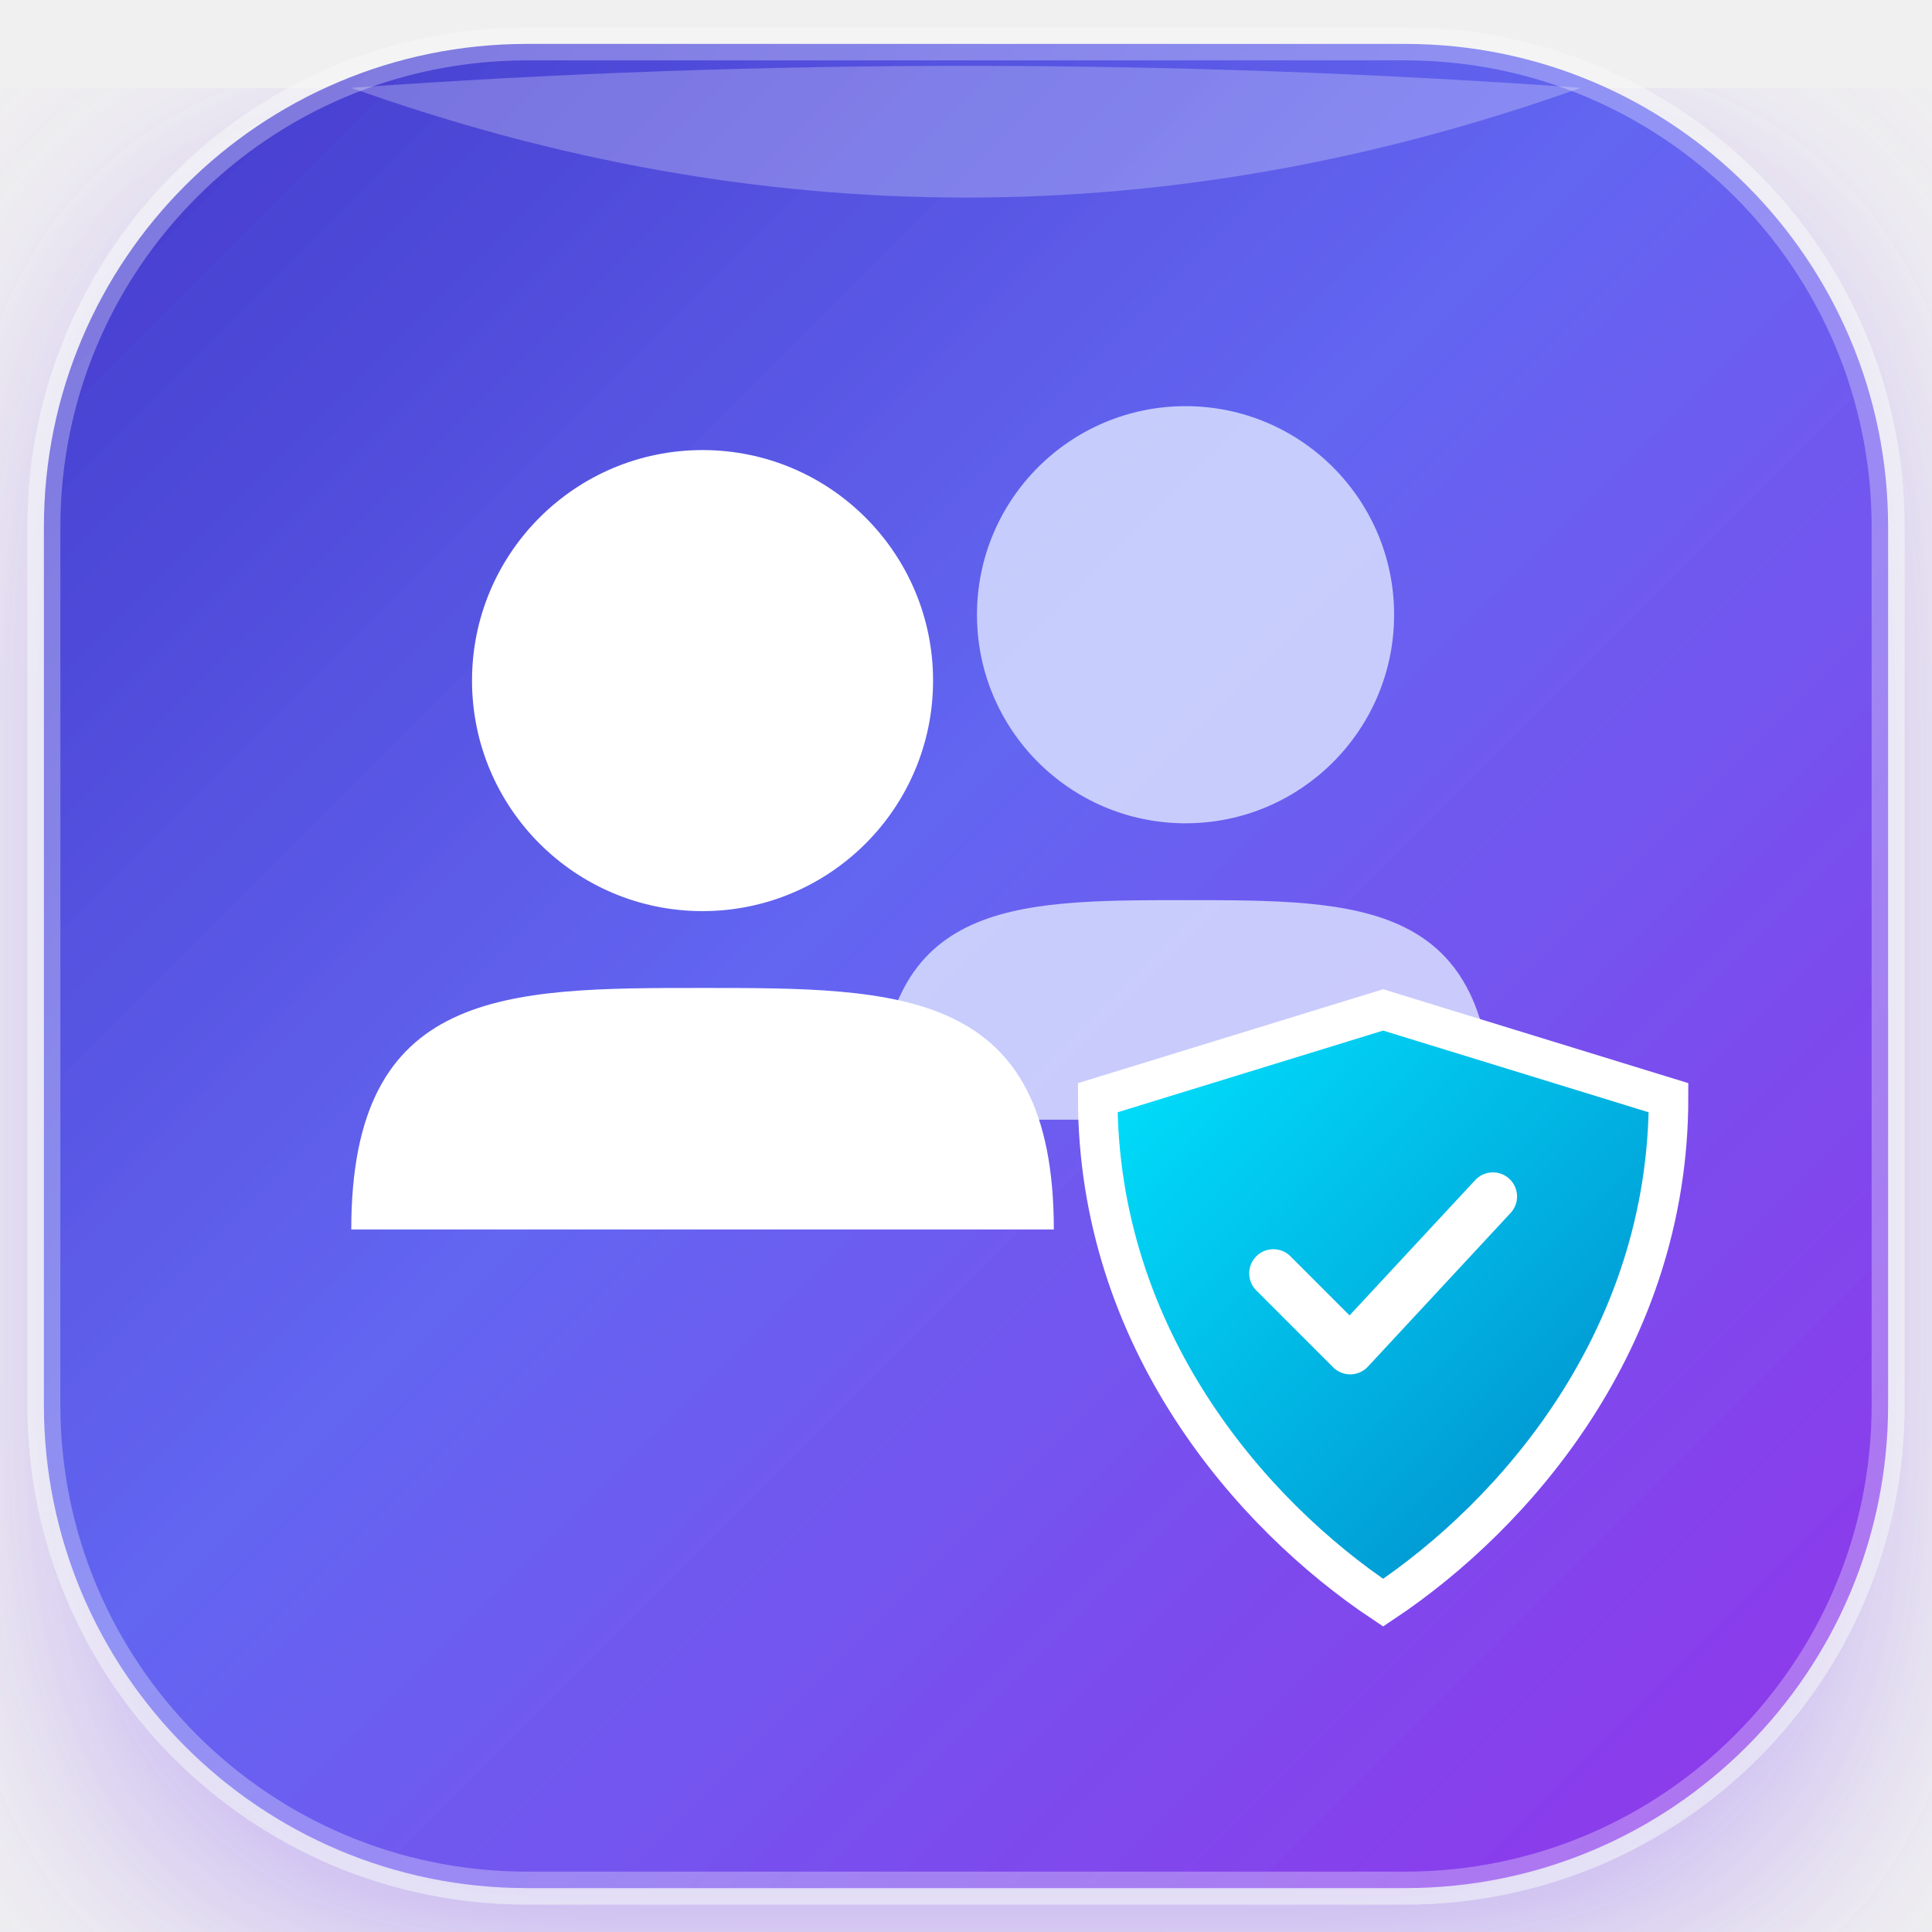
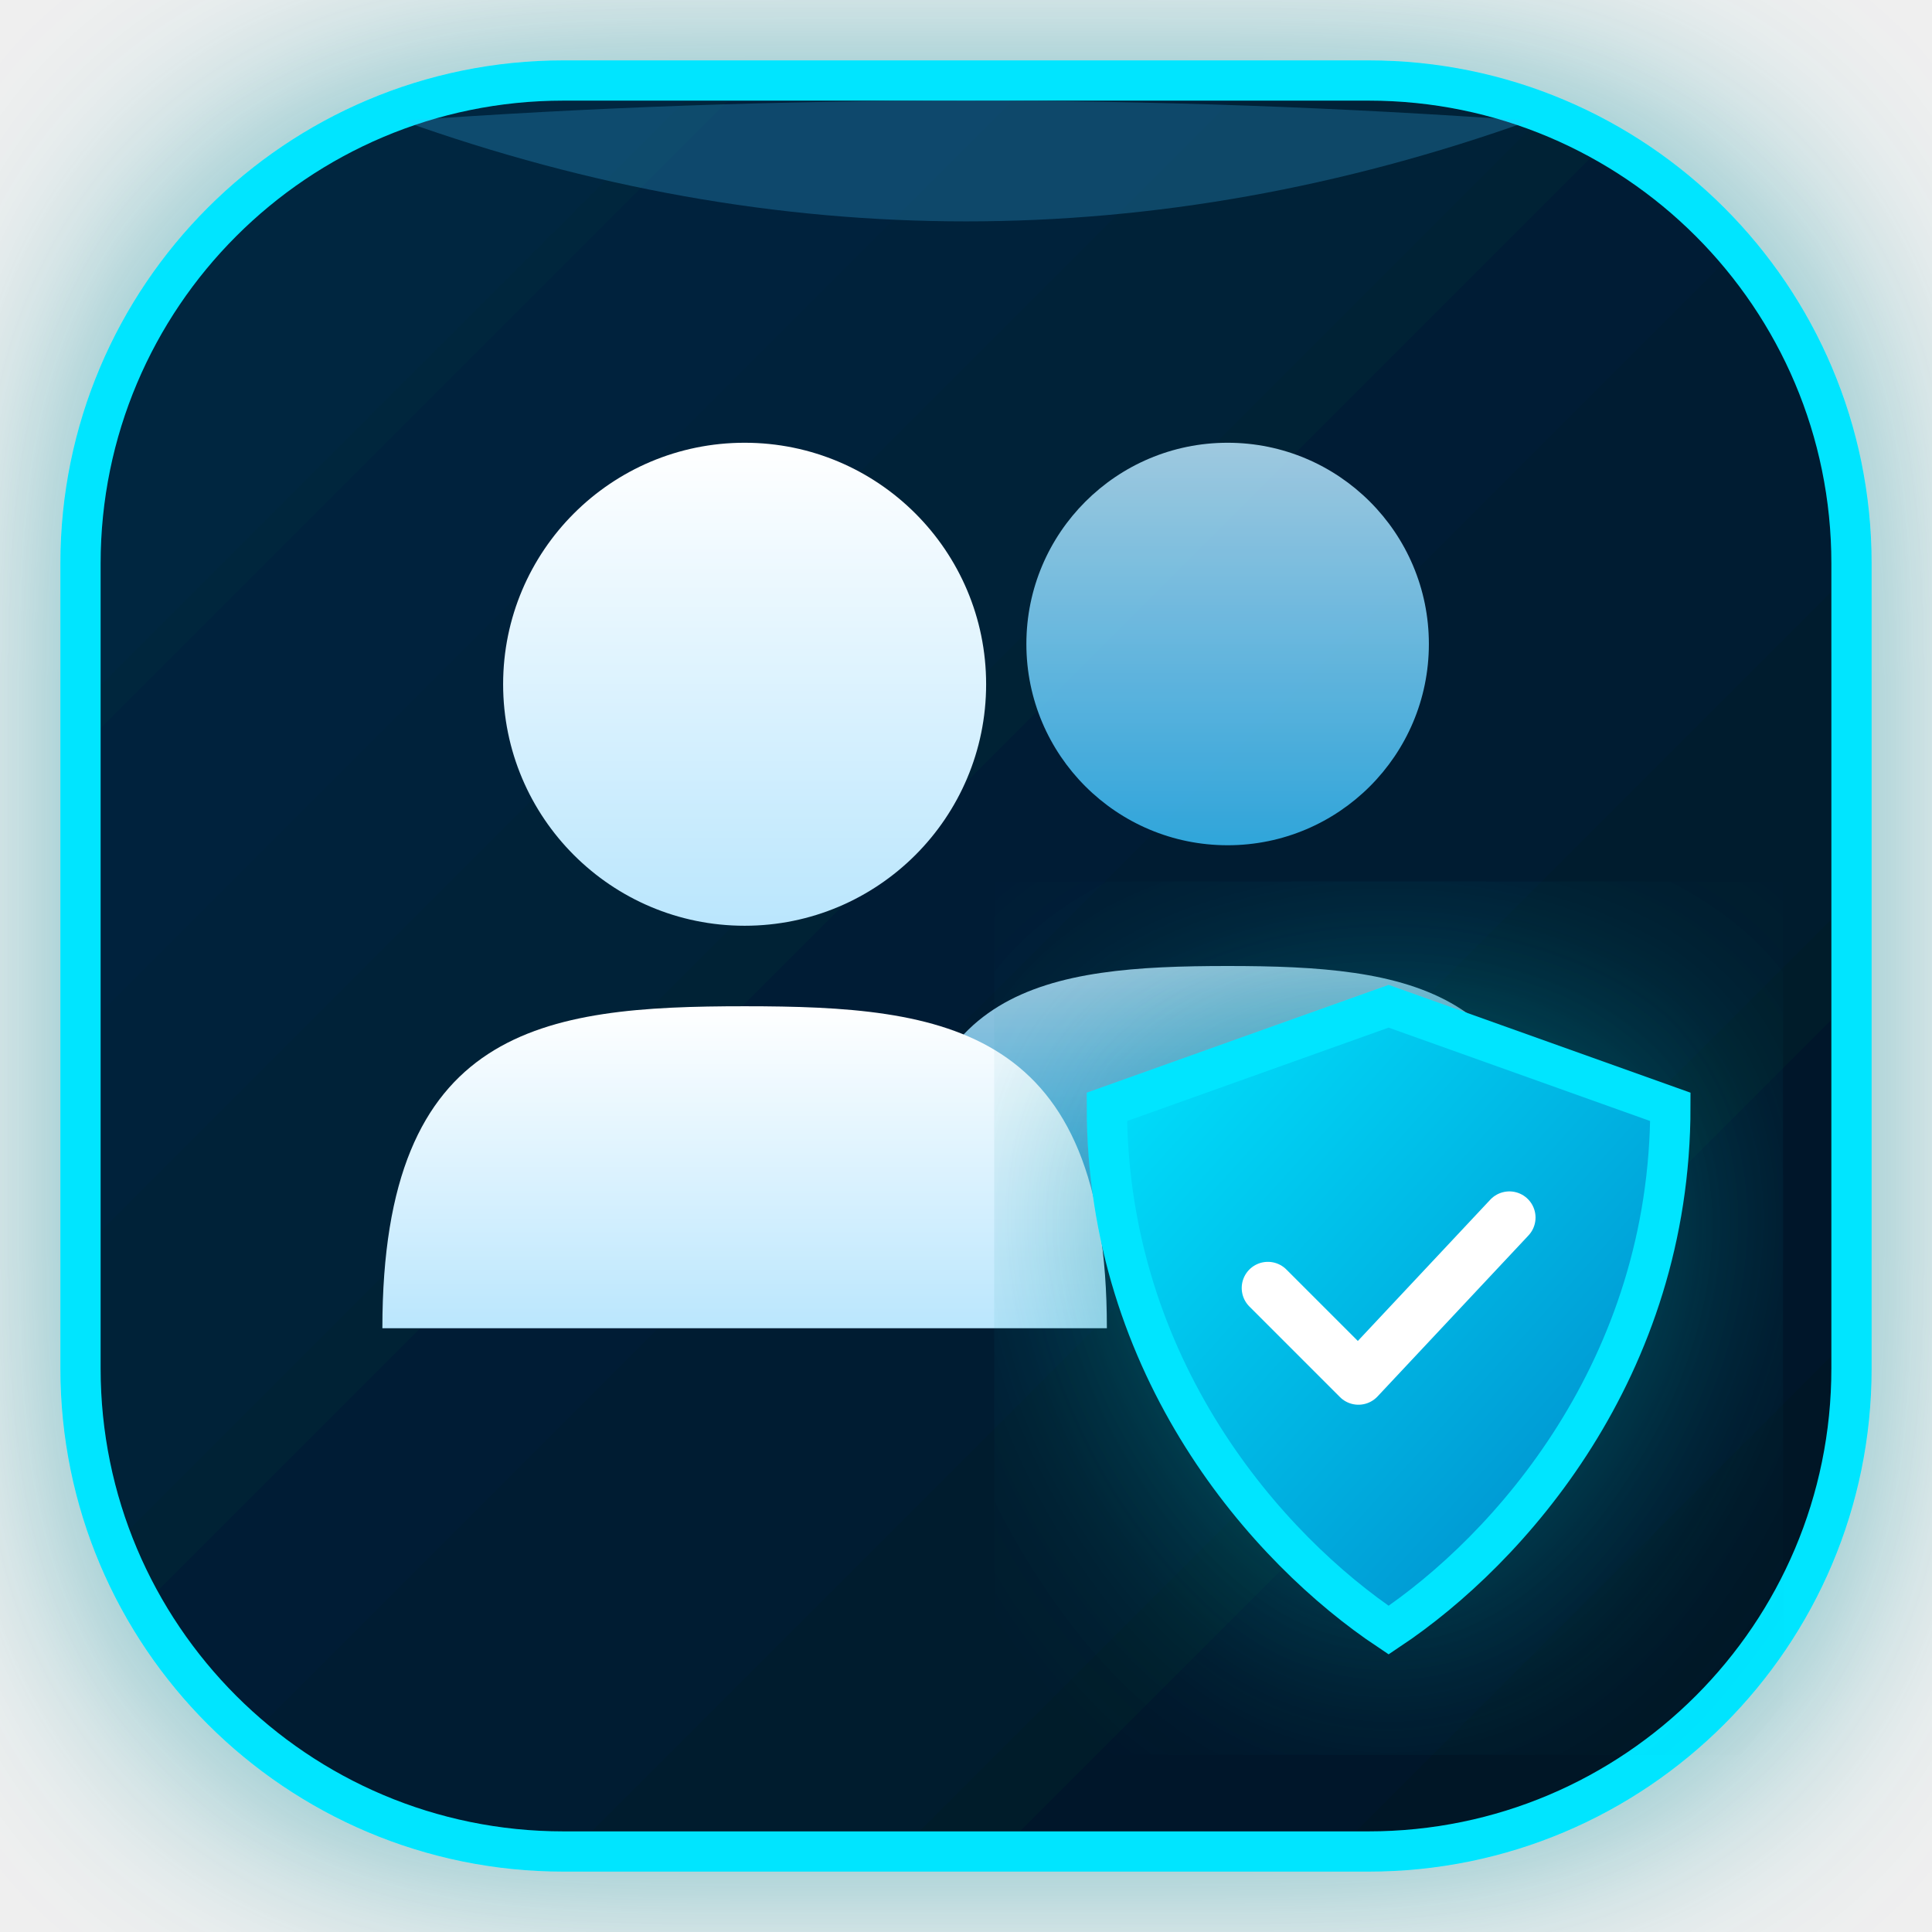
- <svg xmlns="http://www.w3.org/2000/svg" viewBox="0 0 88 88" width="88" height="88">
+ <svg xmlns="http://www.w3.org/2000/svg" viewBox="0 0 96 96" width="96" height="96">
  <defs>
    <linearGradient id="iam2TileGrad" x1="0%" y1="0%" x2="100%" y2="100%">
-       <stop offset="0%" stop-color="#4338CA" />
-       <stop offset="45%" stop-color="#6366F1" />
-       <stop offset="100%" stop-color="#9333EA" />
+       <stop offset="0%" stop-color="#052844" />
+       <stop offset="100%" stop-color="#021524" />
    </linearGradient>
-     <linearGradient id="iamShieldGrad2" x1="0%" y1="0%" x2="100%" y2="100%">
+     <linearGradient id="userGrad2A" x1="0%" y1="0%" x2="0%" y2="100%">
+       <stop offset="0%" stop-color="#FFFFFF" />
+       <stop offset="100%" stop-color="#BAE6FD" />
+     </linearGradient>
+     <linearGradient id="userGrad2B" x1="0%" y1="0%" x2="0%" y2="100%">
+       <stop offset="0%" stop-color="#BAE6FD" />
+       <stop offset="100%" stop-color="#38BDF8" />
+     </linearGradient>
+     <linearGradient id="shieldGrad2" x1="0%" y1="0%" x2="100%" y2="100%">
      <stop offset="0%" stop-color="#00E5FF" />
      <stop offset="100%" stop-color="#0284C7" />
    </linearGradient>
    <filter id="iamGlow2" x="-20%" y="-20%" width="140%" height="140%">
-       <feDropShadow dx="0" dy="4" stdDeviation="6" flood-color="#8B5CF6" flood-opacity="0.45" />
+       <feDropShadow dx="0" dy="0" stdDeviation="6" flood-color="#008C9C" flood-opacity="0.6" />
    </filter>
  </defs>
-   <rect x="2" y="2" width="84" height="84" rx="22" ry="22" fill="url(#iam2TileGrad)" stroke="rgba(255,255,255,0.3)" stroke-width="1.5" filter="url(#iamGlow2)" />
-   <path d="M 16 4 Q 44 2 72 4 Q 44 14 16 4 Z" fill="rgba(255,255,255,0.25)" />
-   <g transform="translate(18, -2)" opacity="0.8">
-     <circle cx="36" cy="30" r="9.5" fill="#E0E7FF" />
-     <path d="M 22 53 C 22 43, 28 43, 36 43 C 44 43, 50 43, 50 53 Z" fill="#E0E7FF" />
+   <rect x="4" y="4" width="88" height="88" rx="24" ry="24" fill="url(#iam2TileGrad)" stroke="#00E5FF" stroke-width="2" filter="url(#iamGlow2)" />
+   <path d="M 20 6 Q 48 4 76 6 Q 48 16 20 6 Z" fill="rgba(56, 189, 248, 0.25)" />
+   <g transform="translate(18, 4)" opacity="0.85">
+     <circle cx="43" cy="28" r="10" fill="url(#userGrad2B)" />
+     <path d="M 27 57 C 27 45, 34 44, 43 44 C 52 44, 59 45, 59 57 Z" fill="url(#userGrad2B)" />
  </g>
-   <g transform="translate(-2, 0)">
-     <circle cx="34" cy="31" r="10.5" fill="#FFFFFF" />
-     <path d="M 18 56 C 18 45, 25 45, 34 45 C 43 45, 50 45, 50 56 Z" fill="#FFFFFF" />
+   <g transform="translate(0, 4)">
+     <circle cx="37" cy="30" r="12" fill="url(#userGrad2A)" />
+     <path d="M 19 62 C 19 47, 27 46, 37 46 C 47 46, 55 47, 55 62 Z" fill="url(#userGrad2A)" />
  </g>
-   <g transform="translate(48, 44)">
-     <path d="M 15 2 L 28 6 C 28 17, 21 25, 15 29 C 9 25, 2 17, 2 6 Z" fill="url(#iamShieldGrad2)" stroke="#FFFFFF" stroke-width="1.8" />
-     <path d="M 10 14 L 13.5 17.5 L 20 10.5" fill="none" stroke="#FFFFFF" stroke-width="2.2" stroke-linecap="round" stroke-linejoin="round" />
+   <g transform="translate(52, 48)">
+     <path d="M 17 2 L 31 7 C 31 20, 23 29, 17 33 C 11 29, 3 20, 3 7 Z" fill="url(#shieldGrad2)" stroke="#00E5FF" stroke-width="2" filter="url(#iamGlow2)" />
+     <path d="M 11 16 L 15.5 20.5 L 23 12.5" fill="none" stroke="#FFFFFF" stroke-width="2.6" stroke-linecap="round" stroke-linejoin="round" />
  </g>
</svg>
